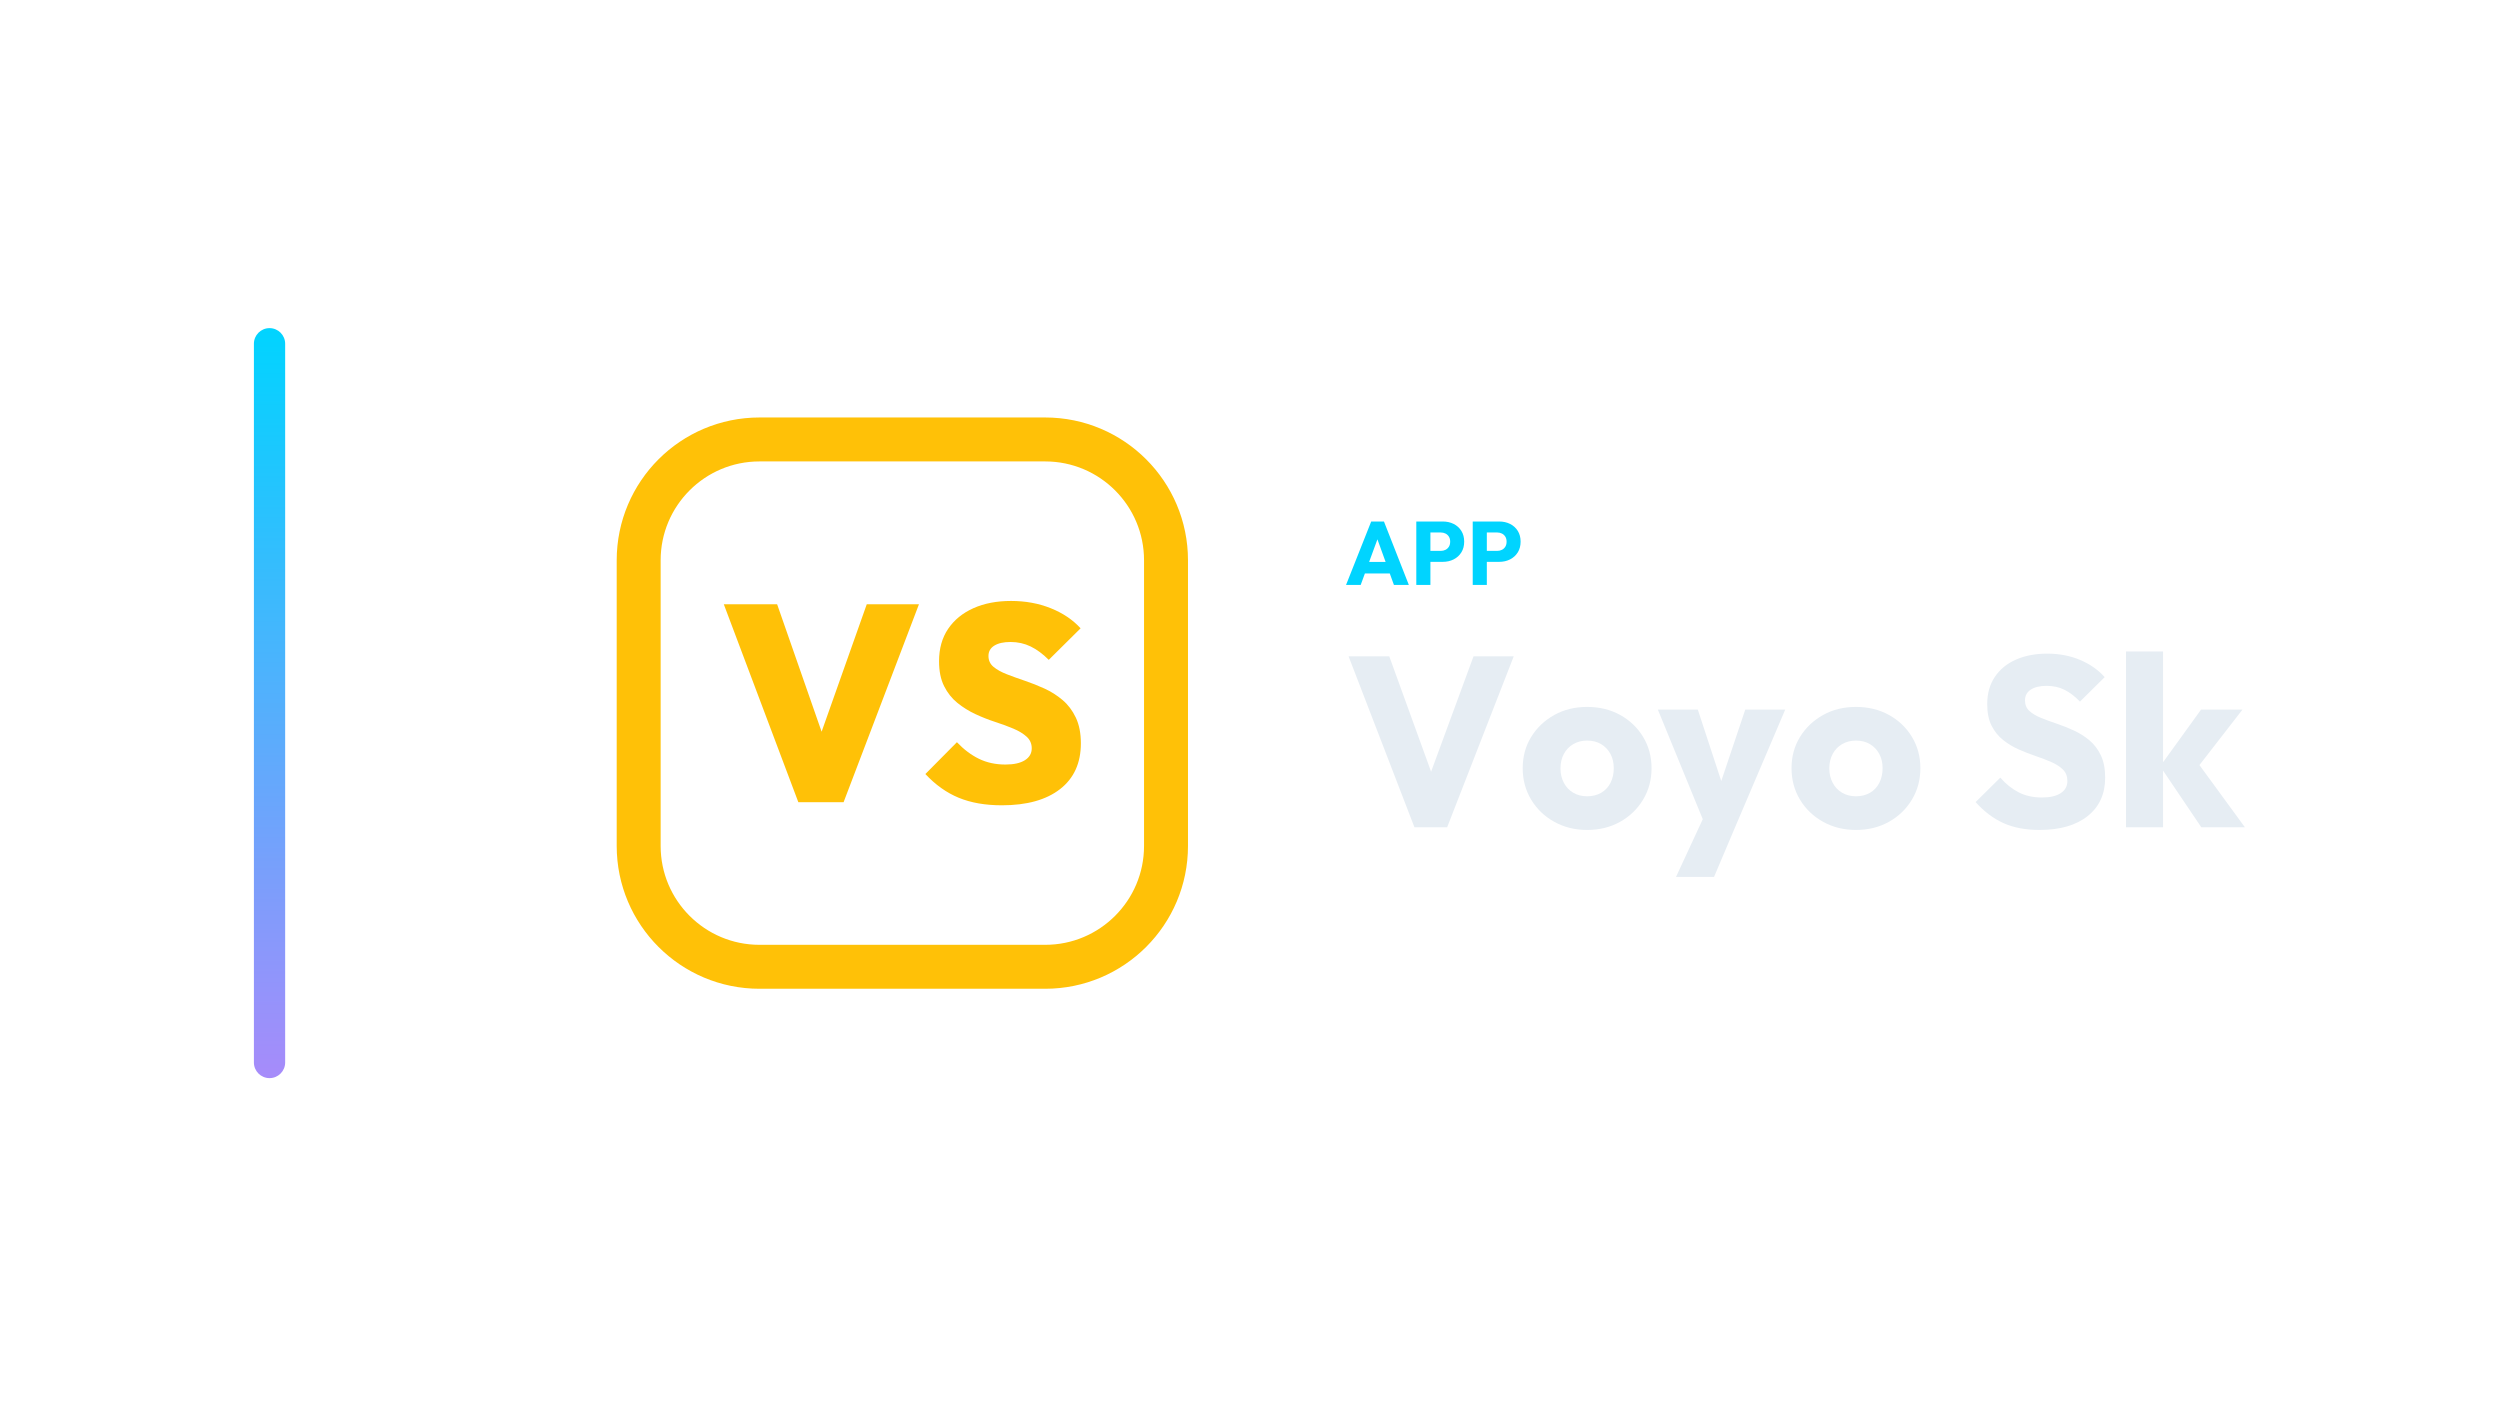
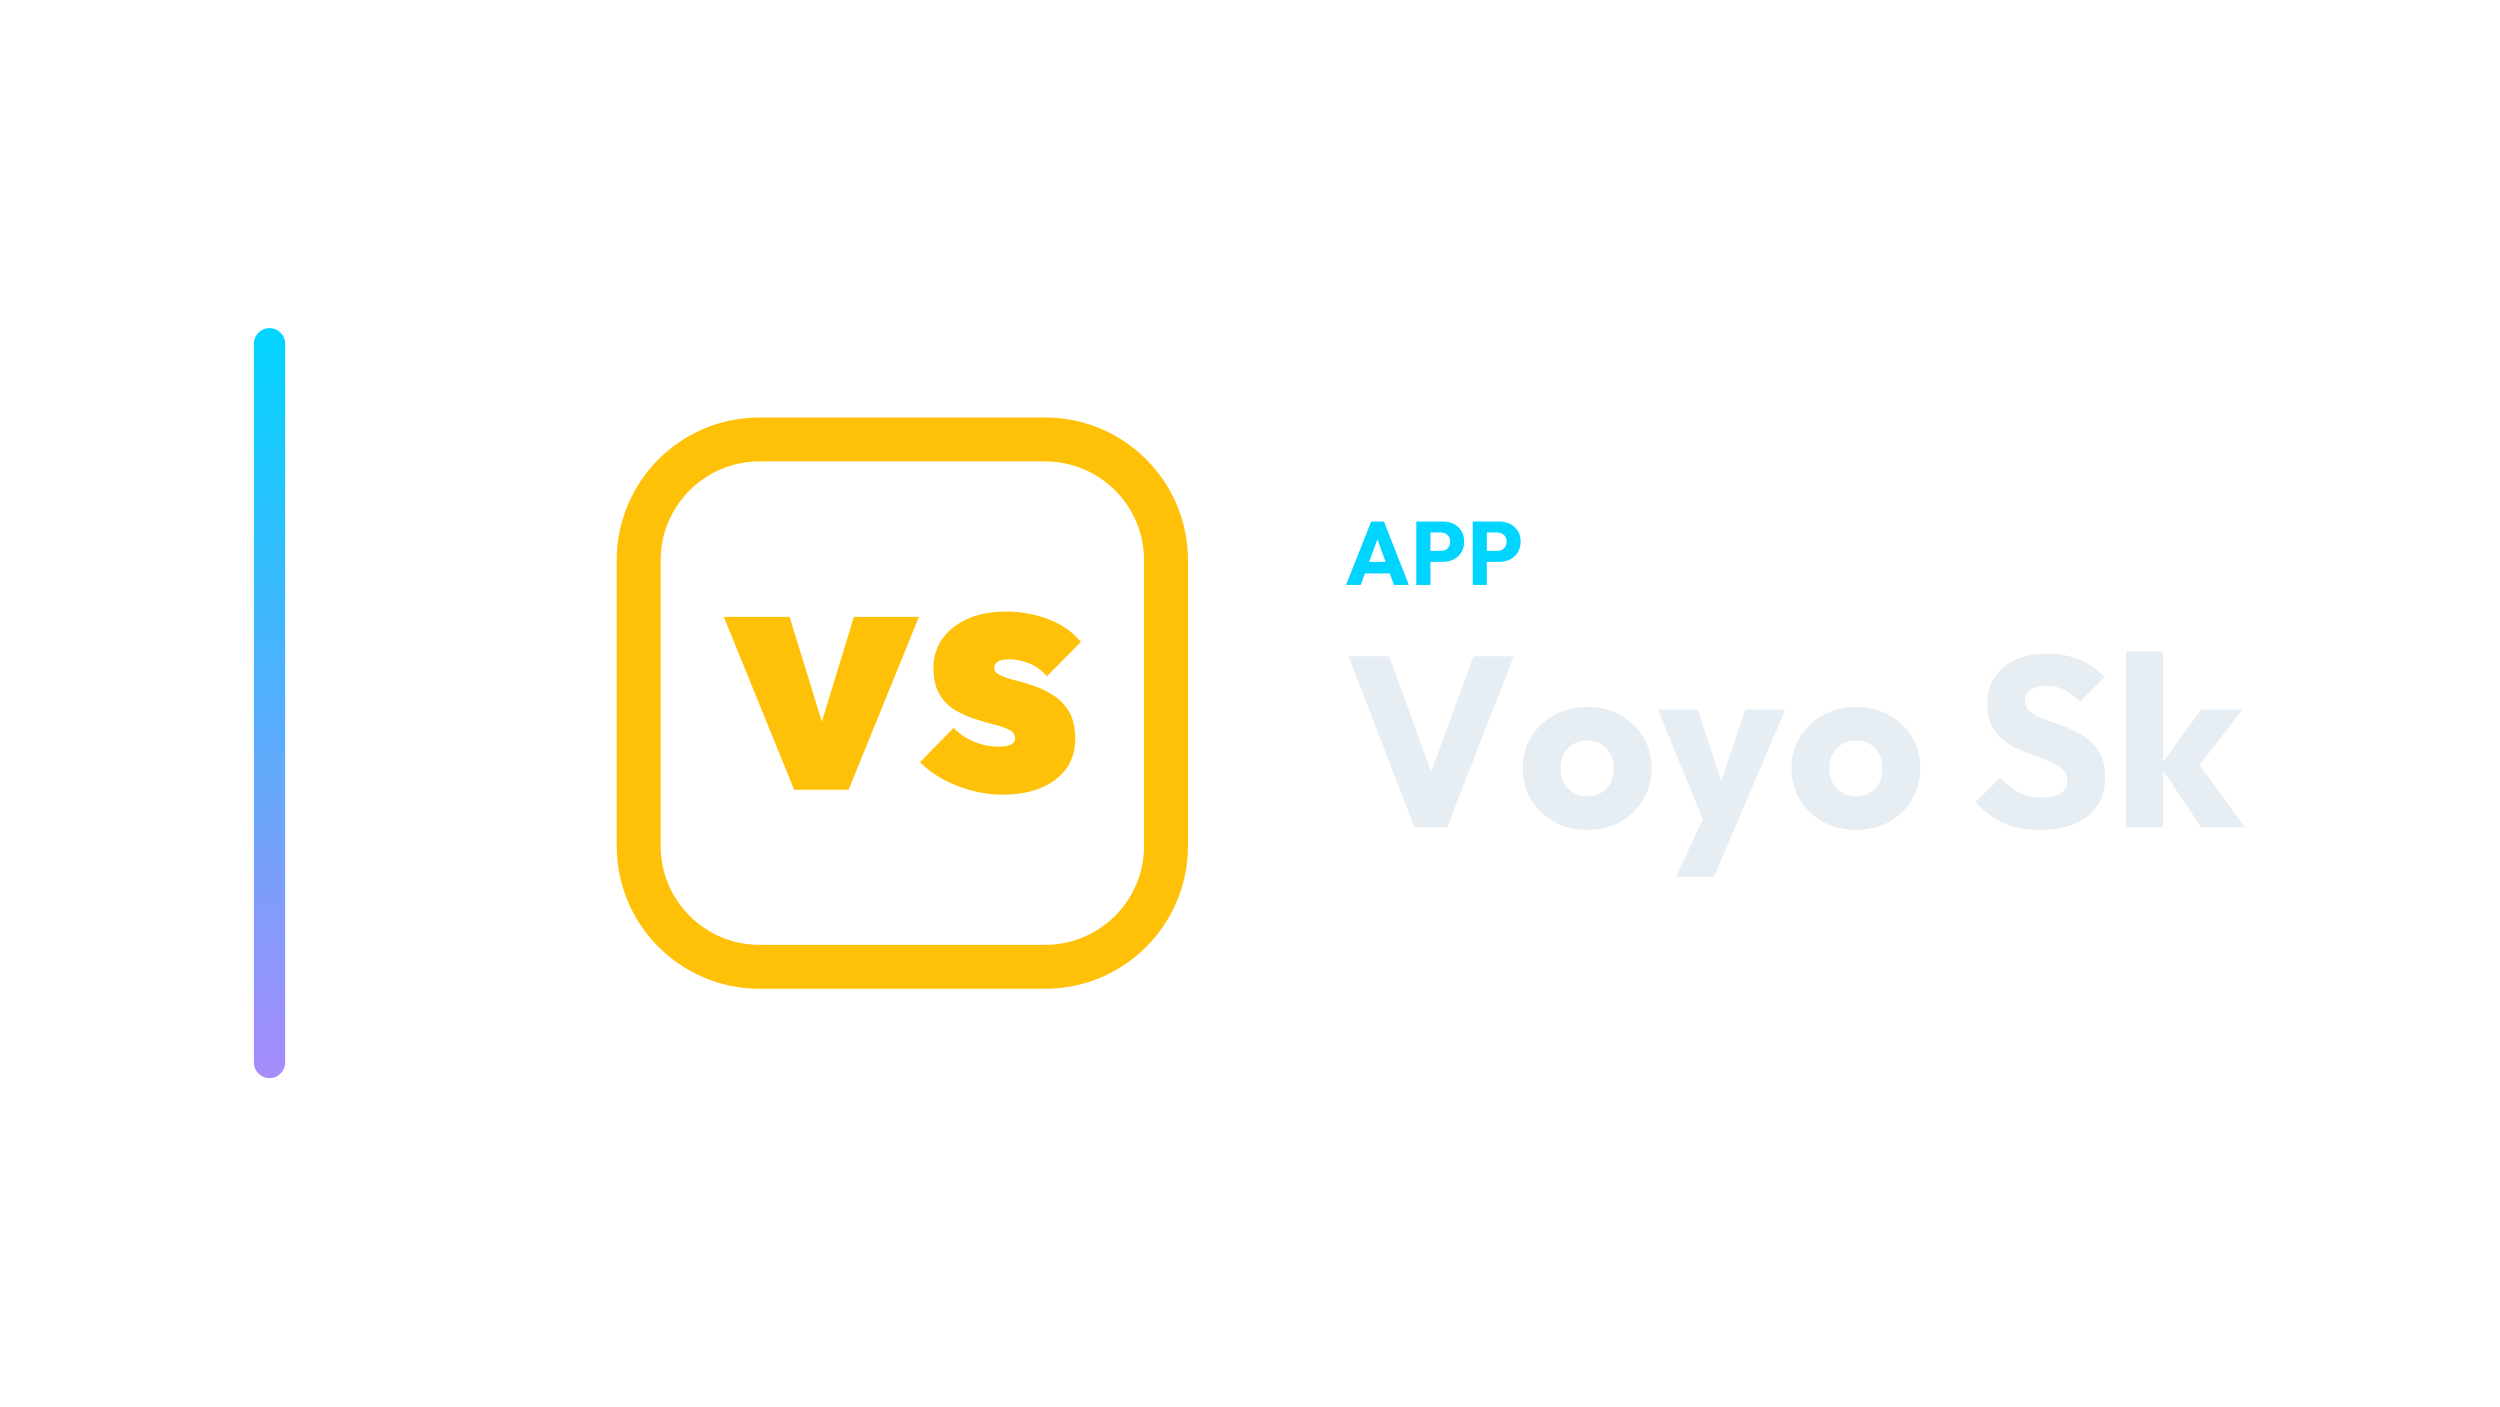
<svg xmlns="http://www.w3.org/2000/svg" width="1280" height="720" viewBox="0 0 1280 720">
  <g transform="translate(60.0,0.0)">
    <defs>
      <linearGradient id="cbRail" x1="0" y1="0" x2="0" y2="1">
        <stop offset="0%" stop-color="#00d4ff" />
        <stop offset="100%" stop-color="#a78bfa" />
      </linearGradient>
    </defs>
    <rect x="70" y="168" width="16" height="384" rx="8.0" fill="url(#cbRail)" />
    <g transform="translate(222,180) scale(0.70312)">
      <rect x="64" y="64" width="384" height="384" rx="88" fill="none" stroke="#FFC107" stroke-width="32.0" stroke-linecap="round" stroke-linejoin="round" />
-       <path d="M180.277 328.166 126 184.038H164.827L205.484 300.519H188.815L230.081 184.038H268.095L213.209 328.166Z" fill="#FFC107" stroke="none" />
-       <path d="M328.471 330.402Q310.378 330.402 297.063 324.913Q283.748 319.425 272.771 307.634L295.742 284.46Q303.263 292.388 311.801 296.555Q320.339 300.722 331.113 300.722Q340.261 300.722 345.242 297.572Q350.222 294.421 350.222 288.932Q350.222 283.85 346.563 280.496Q342.904 277.142 336.907 274.6Q330.91 272.059 323.694 269.722Q316.477 267.384 309.26 264.03Q302.044 260.676 296.047 255.797Q290.05 250.918 286.391 243.6Q282.732 236.281 282.732 225.507Q282.732 211.684 289.339 201.927Q295.945 192.169 307.736 186.884Q319.526 181.598 335.179 181.598Q350.832 181.598 364.045 186.884Q377.259 192.169 385.797 201.52L362.622 224.491Q356.117 217.986 349.409 214.733Q342.701 211.481 334.772 211.481Q327.251 211.481 322.982 214.124Q318.713 216.766 318.713 221.645Q318.713 226.524 322.372 229.573Q326.031 232.622 332.028 234.96Q338.025 237.298 345.242 239.737Q352.458 242.177 359.573 245.429Q366.688 248.682 372.685 253.764Q378.682 258.846 382.341 266.571Q386.0 274.296 386.0 285.273Q386.0 306.821 370.855 318.611Q355.711 330.402 328.471 330.402Z" fill="#FFC107" stroke="none" />
+       <path d="M177.228 319.069 126 193.188H173.881L206.574 299.248H188.297L220.733 193.188H268.099L216.871 319.069Z" fill="#FFC107" stroke="none" />
+       <path d="M328.851 322.673Q317.267 322.673 306.069 319.584Q294.871 316.495 285.218 311.218Q275.564 305.941 268.871 298.99L293.327 274.02Q299.505 280.455 308.129 284.059Q316.752 287.663 326.535 287.663Q332.198 287.663 335.158 286.119Q338.119 284.574 338.119 281.743Q338.119 277.624 333.871 275.436Q329.624 273.248 322.802 271.574Q315.98 269.901 308.515 267.455Q301.05 265.01 294.099 260.891Q287.149 256.772 282.901 249.307Q278.653 241.842 278.653 230.257Q278.653 218.158 285.218 209.02Q291.782 199.881 303.624 194.604Q315.465 189.327 331.426 189.327Q347.644 189.327 362.317 194.861Q376.99 200.396 386.0 211.465L361.287 236.436Q355.109 229.485 347.644 226.782Q340.178 224.079 334.0 224.079Q328.079 224.079 325.505 225.752Q322.931 227.426 322.931 230.257Q322.931 233.604 327.178 235.663Q331.426 237.723 338.248 239.396Q345.069 241.069 352.406 243.644Q359.743 246.218 366.564 250.723Q373.386 255.228 377.634 262.693Q381.881 270.158 381.881 282.0Q381.881 300.792 367.465 311.733Q353.05 322.673 328.851 322.673Z" fill="#FFC107" stroke="none" />
    </g>
    <path d="M629.174 299.49 642.054 267.014H648.586L661.328 299.49H653.692L643.94 272.534H646.562L636.672 299.49ZM636.488 293.602V287.714H654.198V293.602Z" fill="#00d4ff" stroke="none" />
    <path d="M670.666 287.668V282.056H677.658Q678.992 282.056 680.096 281.504Q681.2 280.952 681.844 279.894Q682.488 278.836 682.488 277.318Q682.488 275.846 681.844 274.788Q681.2 273.73 680.096 273.178Q678.992 272.626 677.658 272.626H670.666V267.014H678.716Q681.798 267.014 684.282 268.256Q686.766 269.498 688.215 271.821Q689.664 274.144 689.664 277.318Q689.664 280.492 688.215 282.815Q686.766 285.138 684.282 286.403Q681.798 287.668 678.716 287.668ZM665.146 299.49V267.014H672.368V299.49Z" fill="#00d4ff" stroke="none" />
    <path d="M699.554 287.668V282.056H706.546Q707.88 282.056 708.984 281.504Q710.088 280.952 710.732 279.894Q711.376 278.836 711.376 277.318Q711.376 275.846 710.732 274.788Q710.088 273.73 708.984 273.178Q707.88 272.626 706.546 272.626H699.554V267.014H707.604Q710.686 267.014 713.17 268.256Q715.654 269.498 717.103 271.821Q718.552 274.144 718.552 277.318Q718.552 280.492 717.103 282.815Q715.654 285.138 713.17 286.403Q710.686 287.668 707.604 287.668ZM694.034 299.49V267.014H701.256V299.49Z" fill="#00d4ff" stroke="none" />
    <path d="M664.196 423.57 630.468 336.026H651.3L676.968 406.83H668.412L694.452 336.026H715.036L680.936 423.57Z" fill="#E6EDF3" stroke="none" />
    <path d="M752.608 424.934Q743.308 424.934 735.806 420.78Q728.304 416.626 723.964 409.434Q719.624 402.242 719.624 393.314Q719.624 384.386 723.964 377.318Q728.304 370.25 735.744 366.096Q743.184 361.942 752.608 361.942Q762.032 361.942 769.472 366.034Q776.912 370.126 781.252 377.256Q785.592 384.386 785.592 393.314Q785.592 402.242 781.252 409.434Q776.912 416.626 769.472 420.78Q762.032 424.934 752.608 424.934ZM752.608 407.698Q756.7 407.698 759.8 405.9Q762.9 404.102 764.574 400.816Q766.248 397.53 766.248 393.314Q766.248 389.098 764.512 385.936Q762.776 382.774 759.738 380.976Q756.7 379.178 752.608 379.178Q748.64 379.178 745.54 380.976Q742.44 382.774 740.704 385.998Q738.968 389.222 738.968 393.438Q738.968 397.53 740.704 400.816Q742.44 404.102 745.54 405.9Q748.64 407.698 752.608 407.698Z" fill="#E6EDF3" stroke="none" />
    <path d="M813.616 423.818 788.816 363.306H809.276L825.024 411.294H817.46L833.58 363.306H854.04L828.248 423.818ZM798.116 448.99 816.22 409.93 828.248 423.818 817.584 448.99Z" fill="#E6EDF3" stroke="none" />
    <path d="M890.248 424.934Q880.948 424.934 873.446 420.78Q865.944 416.626 861.604 409.434Q857.264 402.242 857.264 393.314Q857.264 384.386 861.604 377.318Q865.944 370.25 873.384 366.096Q880.824 361.942 890.248 361.942Q899.672 361.942 907.112 366.034Q914.552 370.126 918.892 377.256Q923.232 384.386 923.232 393.314Q923.232 402.242 918.892 409.434Q914.552 416.626 907.112 420.78Q899.672 424.934 890.248 424.934ZM890.248 407.698Q894.34 407.698 897.44 405.9Q900.54 404.102 902.214 400.816Q903.888 397.53 903.888 393.314Q903.888 389.098 902.152 385.936Q900.416 382.774 897.378 380.976Q894.34 379.178 890.248 379.178Q886.28 379.178 883.18 380.976Q880.08 382.774 878.344 385.998Q876.608 389.222 876.608 393.438Q876.608 397.53 878.344 400.816Q880.08 404.102 883.18 405.9Q886.28 407.698 890.248 407.698Z" fill="#E6EDF3" stroke="none" />
    <path d="M984.24 424.934Q973.452 424.934 965.702 421.4Q957.952 417.866 951.504 410.674L964.152 398.15Q968.368 402.986 973.514 405.652Q978.66 408.318 985.48 408.318Q991.68 408.318 995.09 406.086Q998.5 403.854 998.5 399.886Q998.5 396.29 996.268 394.058Q994.036 391.826 990.378 390.214Q986.72 388.602 982.318 387.114Q977.916 385.626 973.576 383.704Q969.236 381.782 965.578 378.868Q961.92 375.954 959.688 371.552Q957.456 367.15 957.456 360.454Q957.456 352.394 961.362 346.566Q965.268 340.738 972.212 337.7Q979.156 334.662 988.208 334.662Q997.384 334.662 1005.01 337.886Q1012.636 341.11 1017.596 346.69L1004.948 359.214Q1000.98 355.122 996.95 353.138Q992.92 351.154 987.836 351.154Q982.752 351.154 979.776 353.076Q976.8 354.998 976.8 358.594Q976.8 361.942 979.032 363.988Q981.264 366.034 984.922 367.522Q988.58 369.01 992.982 370.498Q997.384 371.986 1001.724 373.97Q1006.064 375.954 1009.722 378.992Q1013.38 382.03 1015.612 386.68Q1017.844 391.33 1017.844 398.15Q1017.844 410.674 1008.916 417.804Q999.988 424.934 984.24 424.934Z" fill="#E6EDF3" stroke="none" />
    <path d="M1067.072 423.57 1045.992 392.322 1066.948 363.306H1088.152L1062.856 395.918L1063.476 388.106L1089.392 423.57ZM1028.508 423.57V333.546H1047.48V423.57Z" fill="#E6EDF3" stroke="none" />
  </g>
</svg>
